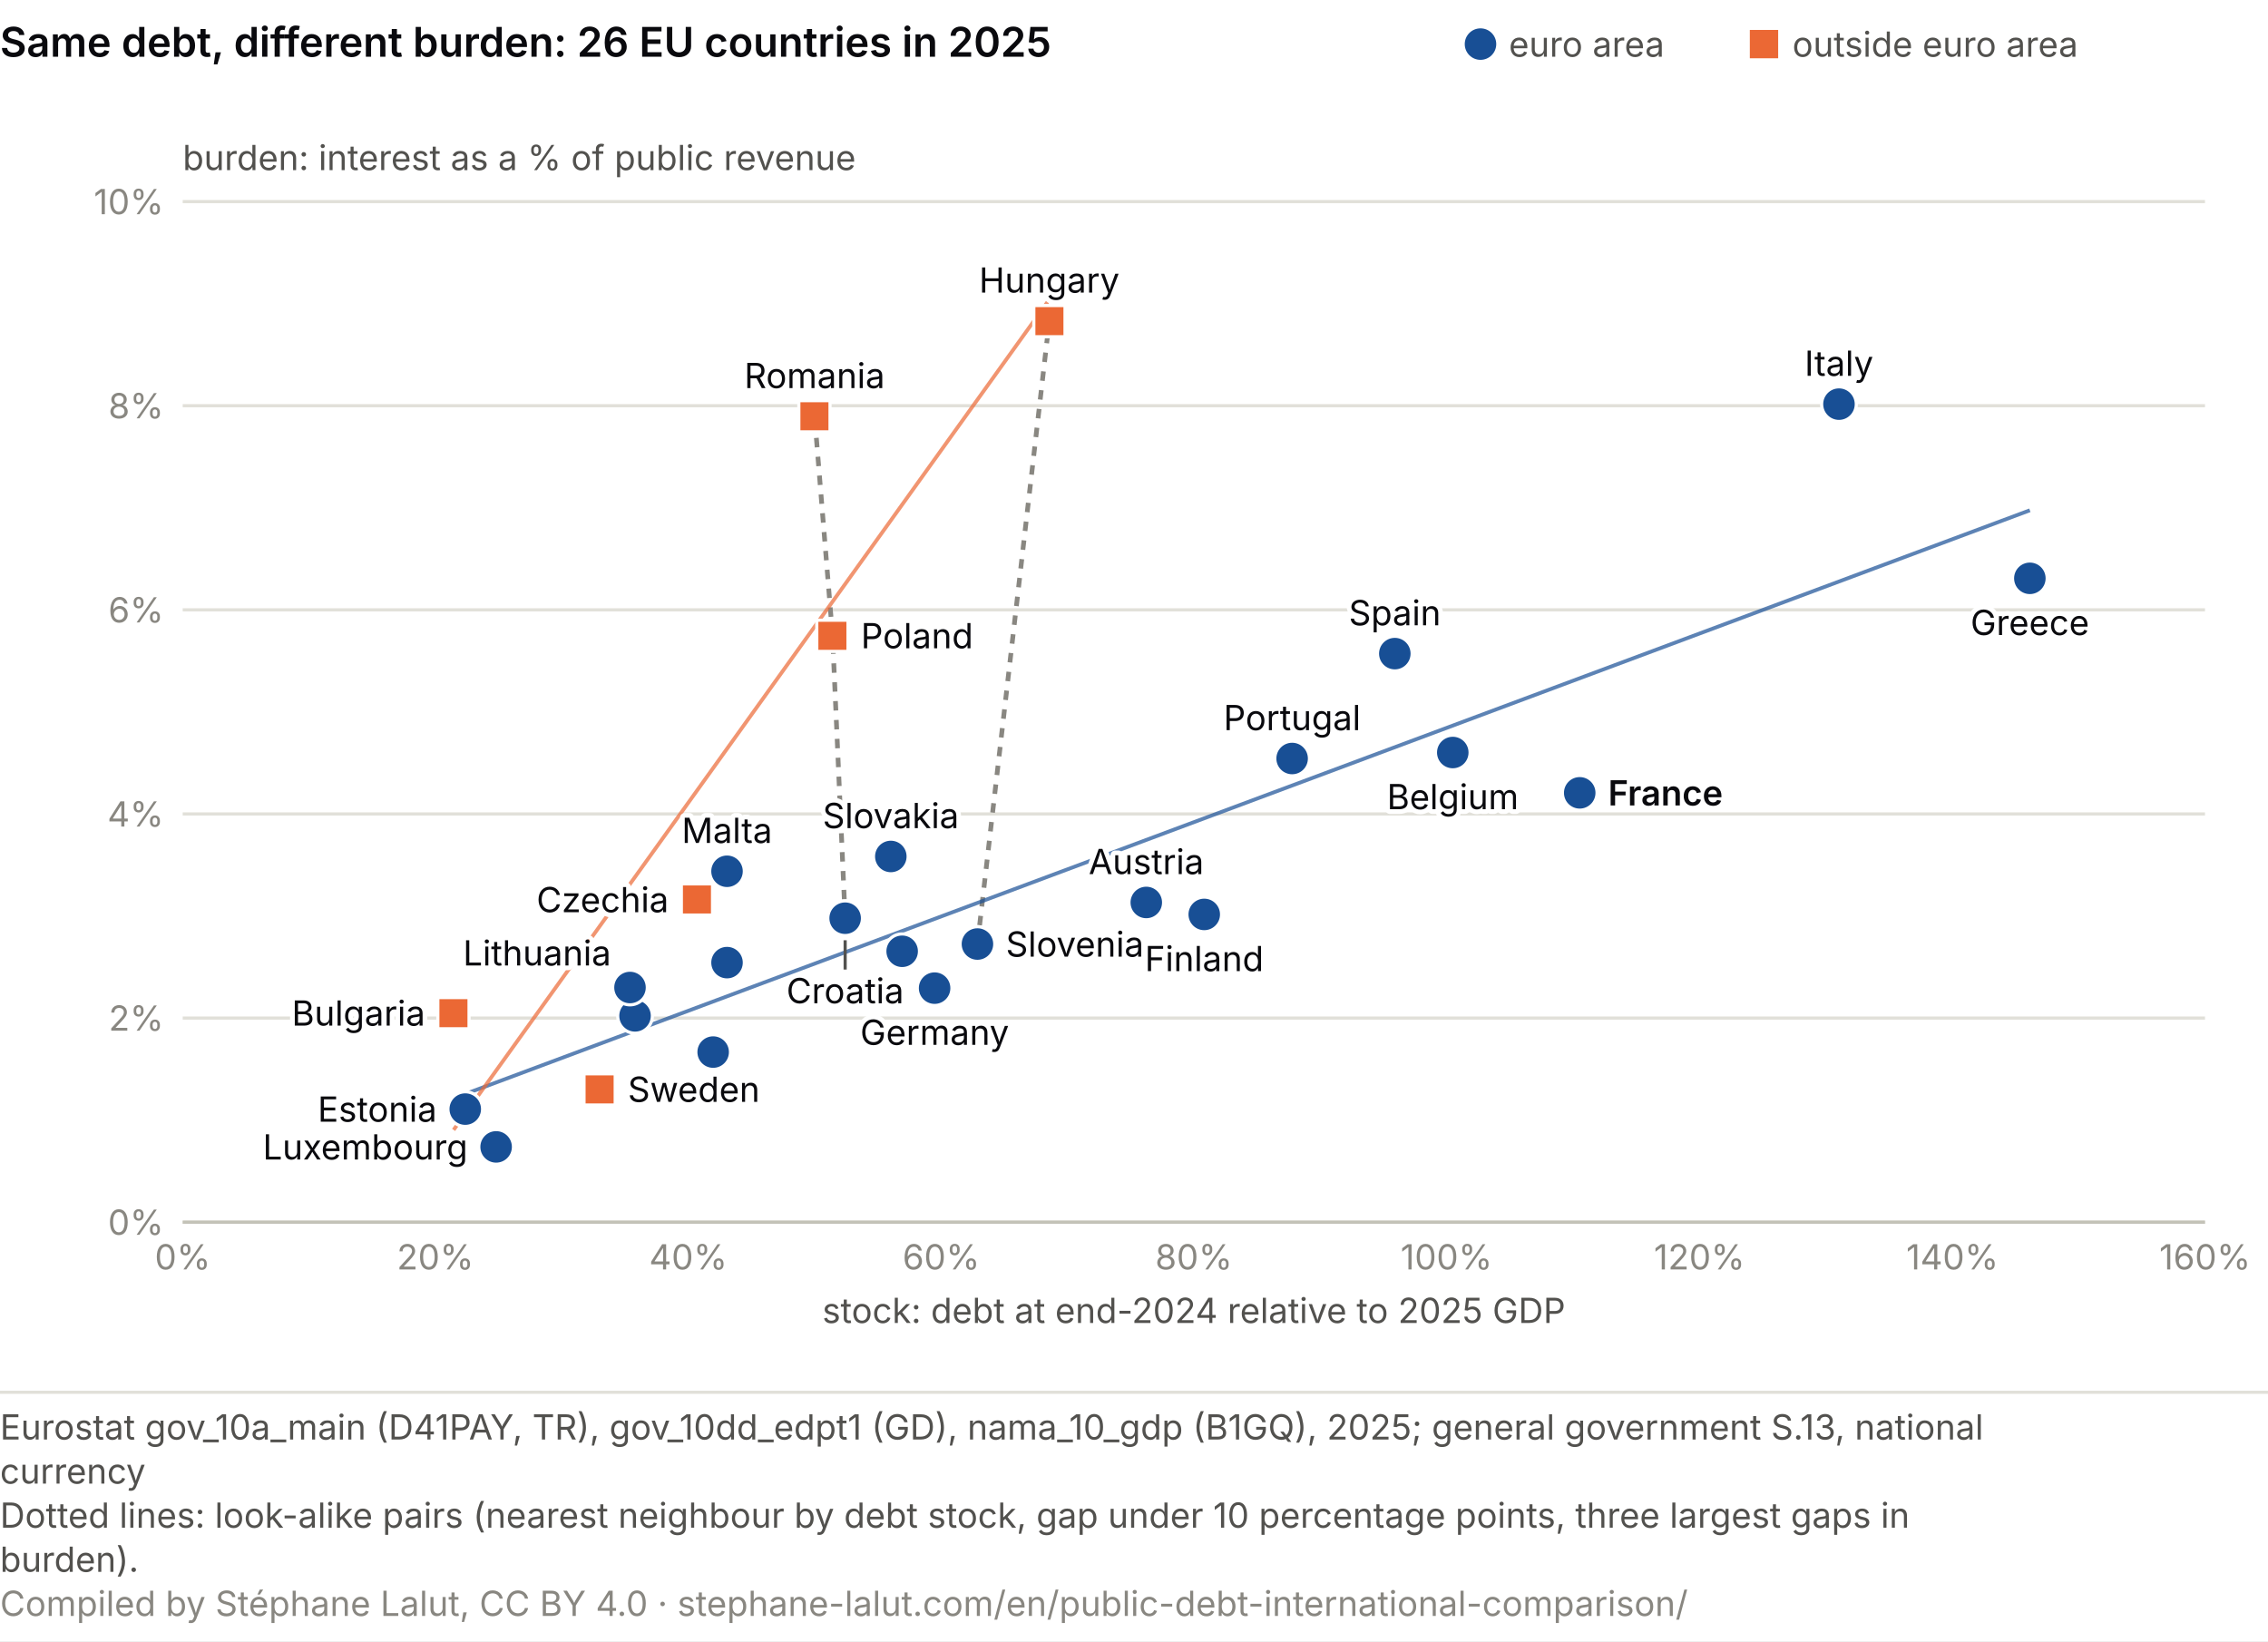
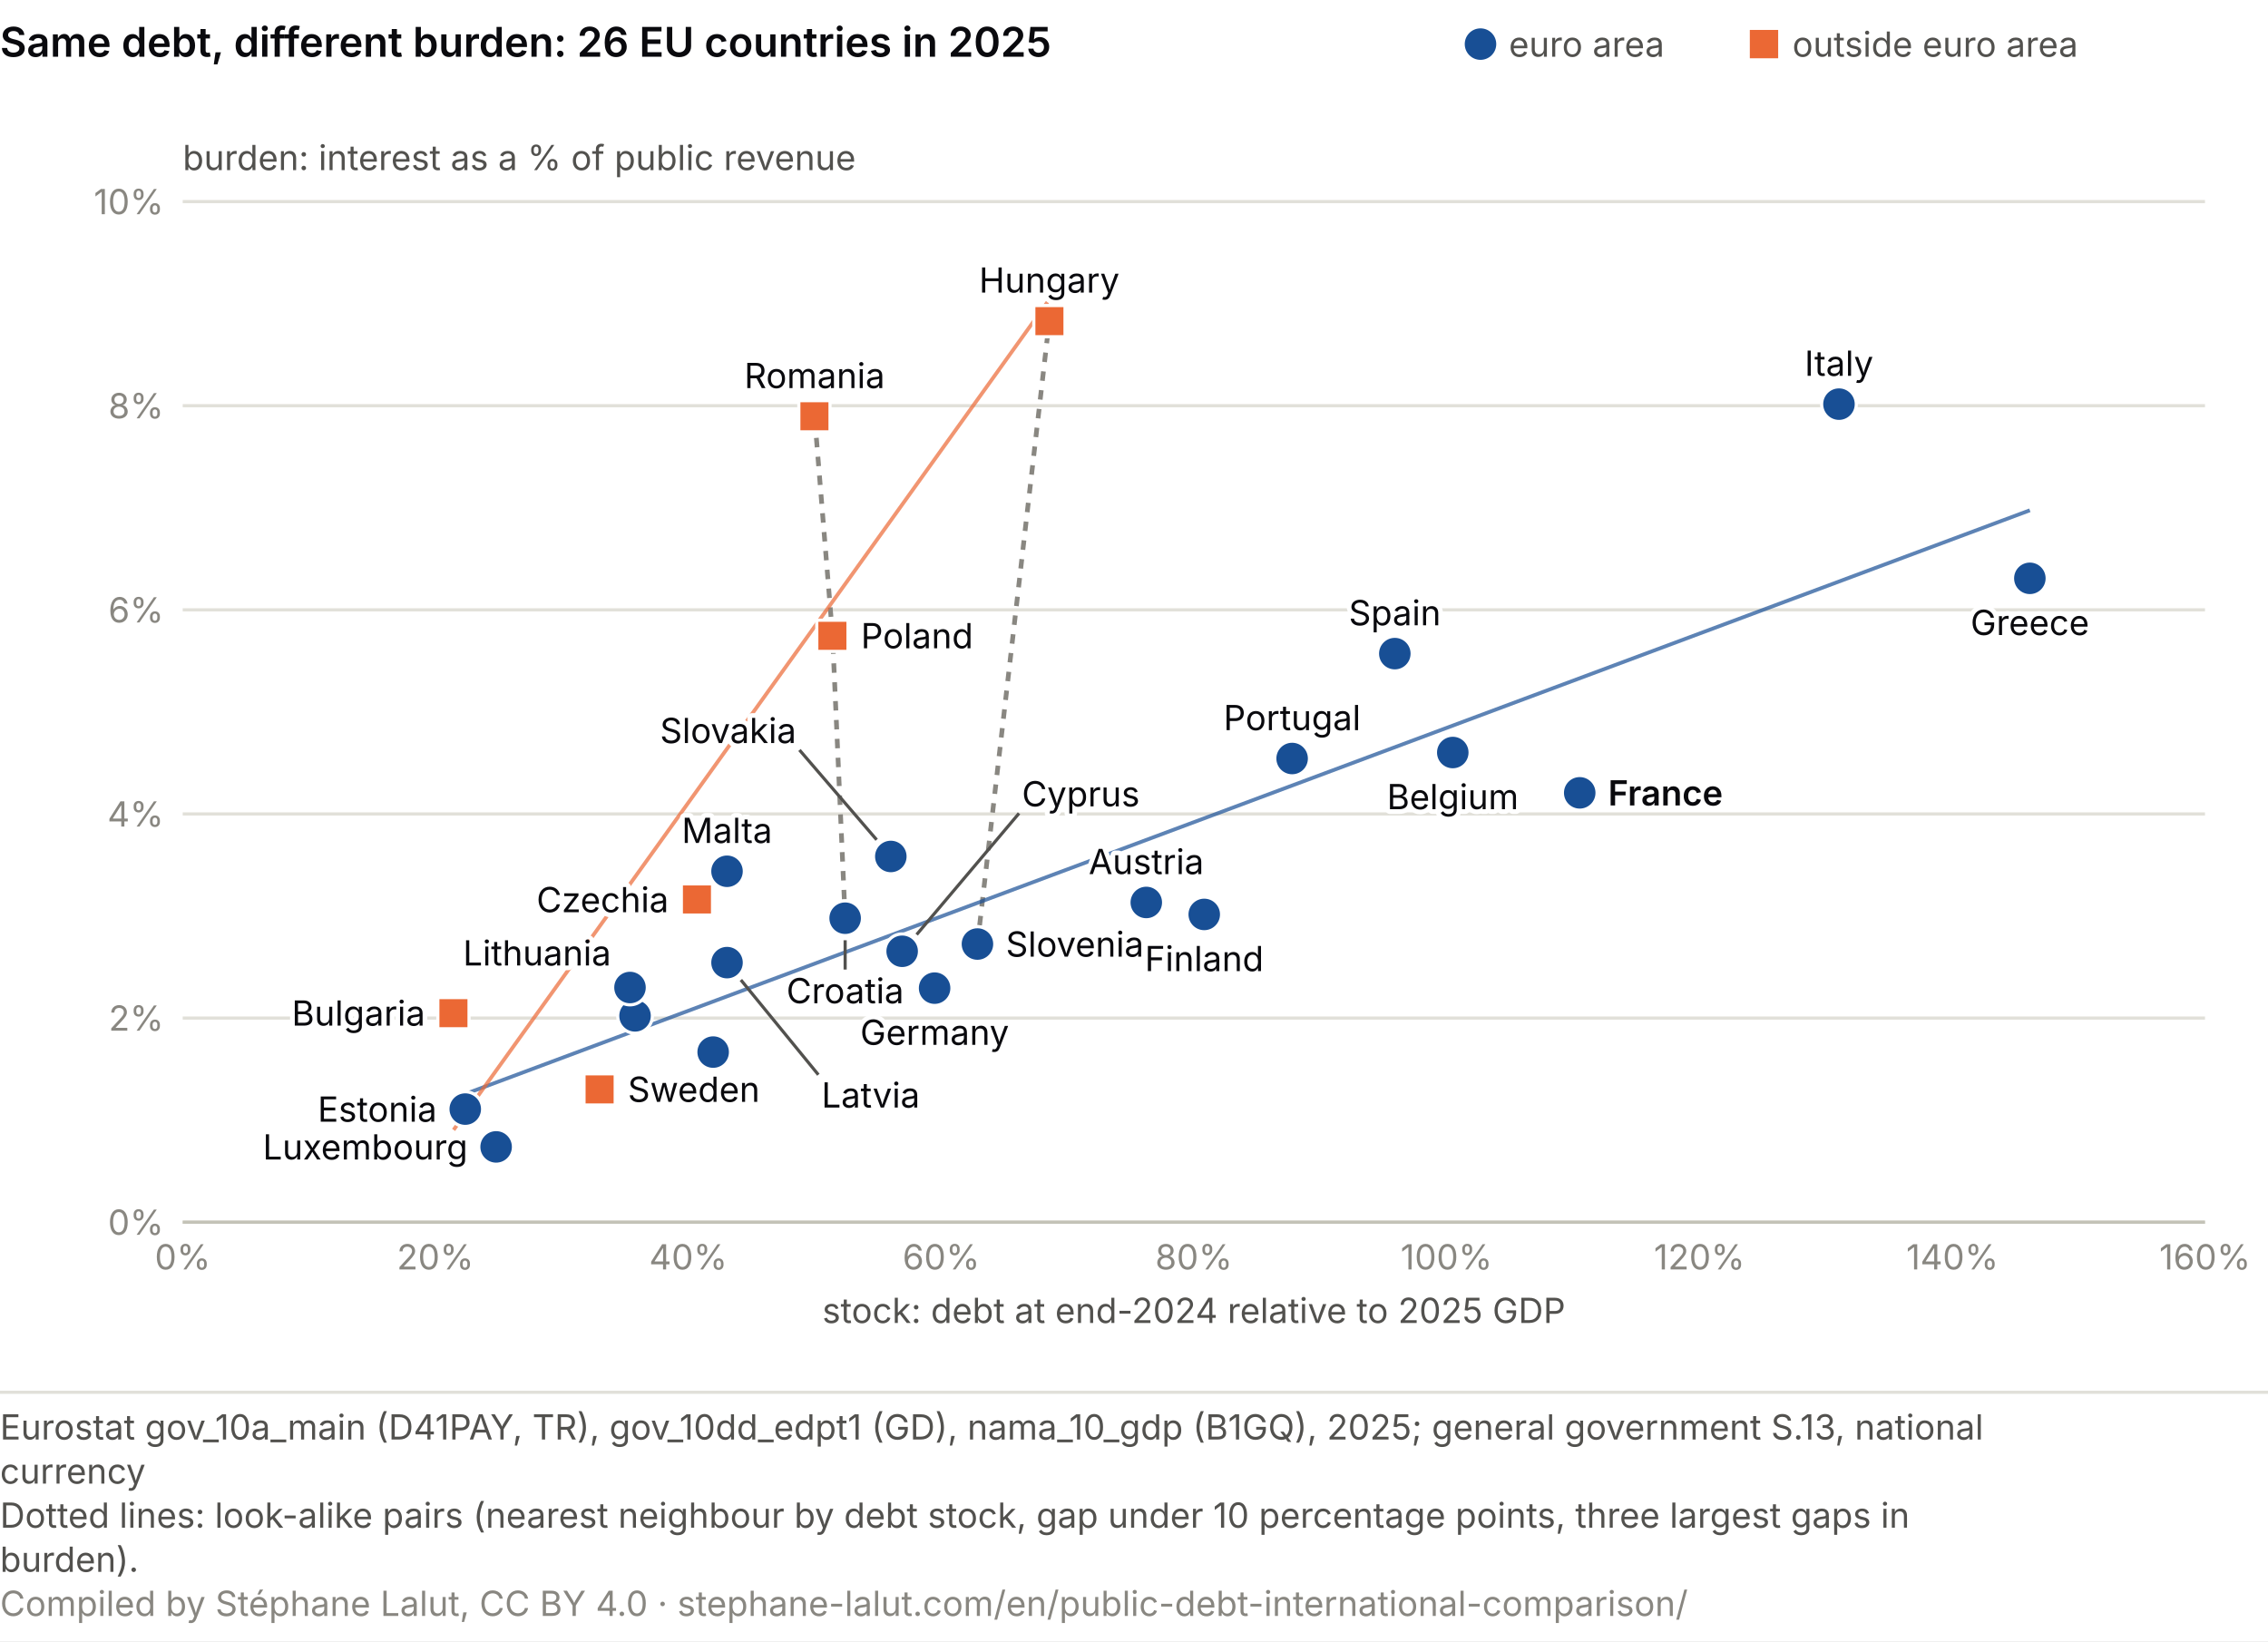
<svg xmlns="http://www.w3.org/2000/svg" viewBox="0 0 720 521" role="img" font-variant-numeric="tabular-nums" aria-labelledby="mc-t mc-d" font-family="system-ui, -apple-system, Segoe UI, sans-serif">
  <rect width="720" height="521" fill="#ffffff" />
  <text x="0" y="18" font-size="13" font-weight="600" fill="#0A0A0E">Same debt, different burden: 26 EU countries in 2025</text>
  <circle cx="470.0" cy="14.0" r="5.0" fill="#184f95" />
  <text x="479.0" y="18.0" font-size="11" fill="#52514e">euro area</text>
  <rect x="555.5" y="9.5" width="9.0" height="9.0" fill="#eb6834" />
  <text x="569.0" y="18.0" font-size="11" fill="#52514e">outside euro area</text>
  <line x1="58.0" y1="388.0" x2="700.0" y2="388.0" stroke="#e1e0d9" />
  <text x="52.0" y="392.0" font-size="11" fill="#898781" text-anchor="end">0%</text>
  <line x1="58.0" y1="323.2" x2="700.0" y2="323.2" stroke="#e1e0d9" />
  <text x="52.0" y="327.2" font-size="11" fill="#898781" text-anchor="end">2%</text>
  <line x1="58.0" y1="258.4" x2="700.0" y2="258.4" stroke="#e1e0d9" />
  <text x="52.0" y="262.4" font-size="11" fill="#898781" text-anchor="end">4%</text>
  <line x1="58.0" y1="193.6" x2="700.0" y2="193.6" stroke="#e1e0d9" />
  <text x="52.0" y="197.6" font-size="11" fill="#898781" text-anchor="end">6%</text>
  <line x1="58.0" y1="128.8" x2="700.0" y2="128.8" stroke="#e1e0d9" />
  <text x="52.0" y="132.8" font-size="11" fill="#898781" text-anchor="end">8%</text>
  <line x1="58.0" y1="64.0" x2="700.0" y2="64.0" stroke="#e1e0d9" />
  <text x="52.0" y="68.0" font-size="11" fill="#898781" text-anchor="end">10%</text>
  <text x="58.0" y="54.0" font-size="11" fill="#52514e">burden: interest as a % of public revenue</text>
  <line x1="58.0" y1="388.0" x2="700.0" y2="388.0" stroke="#c3c2b7" />
  <text x="58.0" y="403.0" font-size="11" fill="#898781" text-anchor="middle">0%</text>
  <text x="138.2" y="403.0" font-size="11" fill="#898781" text-anchor="middle">20%</text>
  <text x="218.5" y="403.0" font-size="11" fill="#898781" text-anchor="middle">40%</text>
  <text x="298.8" y="403.0" font-size="11" fill="#898781" text-anchor="middle">60%</text>
  <text x="379.0" y="403.0" font-size="11" fill="#898781" text-anchor="middle">80%</text>
  <text x="459.2" y="403.0" font-size="11" fill="#898781" text-anchor="middle">100%</text>
  <text x="539.5" y="403.0" font-size="11" fill="#898781" text-anchor="middle">120%</text>
  <text x="619.8" y="403.0" font-size="11" fill="#898781" text-anchor="middle">140%</text>
  <text x="700.0" y="403.0" font-size="11" fill="#898781" text-anchor="middle">160%</text>
  <text x="379.0" y="420.0" font-size="11" fill="#52514e" text-anchor="middle">stock: debt at end-2024 relative to 2025 GDP</text>
  <line x1="310.3" y1="299.7" x2="333.1" y2="101.9" stroke="#898781" stroke-width="1.5" stroke-dasharray="3 3" />
  <line x1="268.3" y1="291.5" x2="264.3" y2="201.8" stroke="#898781" stroke-width="1.5" stroke-dasharray="3 3" />
  <line x1="264.3" y1="201.8" x2="258.6" y2="132.2" stroke="#898781" stroke-width="1.5" stroke-dasharray="3 3" />
  <line x1="147.7" y1="347.3" x2="644.4" y2="162.0" stroke="#184f95" stroke-width="1.2" opacity="0.7" />
  <line x1="144.0" y1="358.7" x2="333.1" y2="95.1" stroke="#eb6834" stroke-width="1.2" opacity="0.7" />
  <circle cx="461.2" cy="238.9" r="5.5" fill="#184f95" stroke="#fff" stroke-width="1" />
  <rect x="139.0" y="316.7" width="9.9" height="9.9" fill="#eb6834" stroke="#fff" stroke-width="1" />
  <rect x="216.3" y="280.6" width="9.9" height="9.9" fill="#eb6834" stroke="#fff" stroke-width="1" />
  <circle cx="296.7" cy="313.7" r="5.5" fill="#184f95" stroke="#fff" stroke-width="1" />
  <circle cx="147.7" cy="352.1" r="5.5" fill="#184f95" stroke="#fff" stroke-width="1" />
  <circle cx="201.6" cy="322.5" r="5.5" fill="#184f95" stroke="#fff" stroke-width="1" />
  <circle cx="644.4" cy="183.6" r="5.5" fill="#184f95" stroke="#fff" stroke-width="1" />
  <circle cx="442.8" cy="207.5" r="5.5" fill="#184f95" stroke="#fff" stroke-width="1" />
  <circle cx="501.5" cy="251.7" r="5.5" fill="#184f95" stroke="#fff" stroke-width="1" />
  <circle cx="268.3" cy="291.5" r="5.5" fill="#184f95" stroke="#fff" stroke-width="1" />
  <circle cx="583.8" cy="128.3" r="5.5" fill="#184f95" stroke="#fff" stroke-width="1" />
  <circle cx="286.4" cy="302.0" r="5.5" fill="#184f95" stroke="#fff" stroke-width="1" />
  <circle cx="230.8" cy="305.6" r="5.5" fill="#184f95" stroke="#fff" stroke-width="1" />
  <circle cx="200.0" cy="313.5" r="5.5" fill="#184f95" stroke="#fff" stroke-width="1" />
  <circle cx="157.5" cy="364.1" r="5.5" fill="#184f95" stroke="#fff" stroke-width="1" />
  <rect x="328.2" y="97.0" width="9.9" height="9.9" fill="#eb6834" stroke="#fff" stroke-width="1" />
  <circle cx="230.8" cy="276.6" r="5.5" fill="#184f95" stroke="#fff" stroke-width="1" />
  <circle cx="226.4" cy="334.0" r="5.5" fill="#184f95" stroke="#fff" stroke-width="1" />
  <circle cx="363.9" cy="286.5" r="5.5" fill="#184f95" stroke="#fff" stroke-width="1" />
  <rect x="259.3" y="196.9" width="9.9" height="9.9" fill="#eb6834" stroke="#fff" stroke-width="1" />
  <circle cx="410.2" cy="240.8" r="5.5" fill="#184f95" stroke="#fff" stroke-width="1" />
  <rect x="253.6" y="127.2" width="9.9" height="9.9" fill="#eb6834" stroke="#fff" stroke-width="1" />
  <circle cx="310.3" cy="299.7" r="5.5" fill="#184f95" stroke="#fff" stroke-width="1" />
  <circle cx="282.8" cy="271.9" r="5.5" fill="#184f95" stroke="#fff" stroke-width="1" />
  <circle cx="382.3" cy="290.3" r="5.5" fill="#184f95" stroke="#fff" stroke-width="1" />
  <rect x="185.4" y="340.9" width="9.9" height="9.9" fill="#eb6834" stroke="#fff" stroke-width="1" />
  <text x="461.2" y="256.9" font-size="11" fill="#fff" stroke="#fff" stroke-width="3" stroke-linejoin="round" text-anchor="middle" aria-hidden="true">Belgium</text>
  <text x="461.2" y="256.9" font-size="11" fill="#0A0A0E" text-anchor="middle">Belgium</text>
  <text x="135.0" y="325.6" font-size="11" fill="#fff" stroke="#fff" stroke-width="3" stroke-linejoin="round" text-anchor="end" aria-hidden="true">Bulgaria</text>
  <text x="135.0" y="325.6" font-size="11" fill="#0A0A0E" text-anchor="end">Bulgaria</text>
  <text x="296.7" y="331.7" font-size="11" fill="#fff" stroke="#fff" stroke-width="3" stroke-linejoin="round" text-anchor="middle" aria-hidden="true">Germany</text>
  <text x="296.7" y="331.7" font-size="11" fill="#0A0A0E" text-anchor="middle">Germany</text>
  <text x="138.7" y="356.1" font-size="11" fill="#fff" stroke="#fff" stroke-width="3" stroke-linejoin="round" text-anchor="end" aria-hidden="true">Estonia</text>
  <text x="138.7" y="356.1" font-size="11" fill="#0A0A0E" text-anchor="end">Estonia</text>
  <text x="644.4" y="201.6" font-size="11" fill="#fff" stroke="#fff" stroke-width="3" stroke-linejoin="round" text-anchor="middle" aria-hidden="true">Greece</text>
  <text x="644.4" y="201.6" font-size="11" fill="#0A0A0E" text-anchor="middle">Greece</text>
  <text x="442.8" y="198.5" font-size="11" fill="#fff" stroke="#fff" stroke-width="3" stroke-linejoin="round" text-anchor="middle" aria-hidden="true">Spain</text>
  <text x="442.8" y="198.5" font-size="11" fill="#0A0A0E" text-anchor="middle">Spain</text>
  <text x="510.5" y="255.7" font-size="11" fill="#fff" stroke="#fff" stroke-width="3" stroke-linejoin="round" text-anchor="start" font-weight="600" aria-hidden="true">France</text>
  <text x="510.5" y="255.7" font-size="11" fill="#0A0A0E" text-anchor="start" font-weight="600">France</text>
  <line x1="268.3" y1="298.5" x2="268.3" y2="307.8" stroke="#52514e" stroke-width="1" />
  <text x="268.3" y="318.5" font-size="11" fill="#fff" stroke="#fff" stroke-width="3" stroke-linejoin="round" text-anchor="middle" aria-hidden="true">Croatia</text>
  <text x="268.3" y="318.5" font-size="11" fill="#0A0A0E" text-anchor="middle">Croatia</text>
  <text x="583.8" y="119.3" font-size="11" fill="#fff" stroke="#fff" stroke-width="3" stroke-linejoin="round" text-anchor="middle" aria-hidden="true">Italy</text>
  <text x="583.8" y="119.3" font-size="11" fill="#0A0A0E" text-anchor="middle">Italy</text>
  <text x="148.5" y="368.1" font-size="11" fill="#fff" stroke="#fff" stroke-width="3" stroke-linejoin="round" text-anchor="end" aria-hidden="true">Luxembourg</text>
  <text x="148.5" y="368.1" font-size="11" fill="#0A0A0E" text-anchor="end">Luxembourg</text>
  <text x="333.1" y="92.9" font-size="11" fill="#fff" stroke="#fff" stroke-width="3" stroke-linejoin="round" text-anchor="middle" aria-hidden="true">Hungary</text>
  <text x="333.1" y="92.9" font-size="11" fill="#0A0A0E" text-anchor="middle">Hungary</text>
  <text x="363.9" y="277.5" font-size="11" fill="#fff" stroke="#fff" stroke-width="3" stroke-linejoin="round" text-anchor="middle" aria-hidden="true">Austria</text>
  <text x="363.9" y="277.5" font-size="11" fill="#0A0A0E" text-anchor="middle">Austria</text>
  <text x="273.3" y="205.8" font-size="11" fill="#fff" stroke="#fff" stroke-width="3" stroke-linejoin="round" text-anchor="start" aria-hidden="true">Poland</text>
  <text x="273.3" y="205.8" font-size="11" fill="#0A0A0E" text-anchor="start">Poland</text>
  <text x="410.2" y="231.8" font-size="11" fill="#fff" stroke="#fff" stroke-width="3" stroke-linejoin="round" text-anchor="middle" aria-hidden="true">Portugal</text>
  <text x="410.2" y="231.8" font-size="11" fill="#0A0A0E" text-anchor="middle">Portugal</text>
  <text x="258.6" y="123.2" font-size="11" fill="#fff" stroke="#fff" stroke-width="3" stroke-linejoin="round" text-anchor="middle" aria-hidden="true">Romania</text>
  <text x="258.6" y="123.2" font-size="11" fill="#0A0A0E" text-anchor="middle">Romania</text>
  <text x="319.3" y="303.7" font-size="11" fill="#fff" stroke="#fff" stroke-width="3" stroke-linejoin="round" text-anchor="start" aria-hidden="true">Slovenia</text>
  <text x="319.3" y="303.7" font-size="11" fill="#0A0A0E" text-anchor="start">Slovenia</text>
  <text x="199.3" y="349.8" font-size="11" fill="#fff" stroke="#fff" stroke-width="3" stroke-linejoin="round" text-anchor="start" aria-hidden="true">Sweden</text>
  <text x="199.3" y="349.8" font-size="11" fill="#0A0A0E" text-anchor="start">Sweden</text>
  <text x="212.3" y="289.6" font-size="11" fill="#fff" stroke="#fff" stroke-width="3" stroke-linejoin="round" text-anchor="end" aria-hidden="true">Czechia</text>
  <text x="212.3" y="289.6" font-size="11" fill="#0A0A0E" text-anchor="end">Czechia</text>
+   <text x="382.3" y="308.3" font-size="11" fill="#fff" stroke="#fff" stroke-width="3" stroke-linejoin="round" text-anchor="middle" aria-hidden="true">Finland</text>
+   <text x="382.3" y="308.3" font-size="11" fill="#0A0A0E" text-anchor="middle">Finland</text>
+   <line x1="278.3" y1="266.6" x2="253.8" y2="238.1" stroke="#52514e" stroke-width="1" />
+   <text x="252.8" y="235.9" font-size="11" fill="#fff" stroke="#fff" stroke-width="3" stroke-linejoin="round" text-anchor="end" aria-hidden="true">Slovakia</text>
+   <text x="252.8" y="235.9" font-size="11" fill="#0A0A0E" text-anchor="end">Slovakia</text>
+   <text x="230.8" y="267.6" font-size="11" fill="#fff" stroke="#fff" stroke-width="3" stroke-linejoin="round" text-anchor="middle" aria-hidden="true">Malta</text>
+   <text x="230.8" y="267.6" font-size="11" fill="#0A0A0E" text-anchor="middle">Malta</text>
+   <line x1="235.2" y1="311.1" x2="259.8" y2="341.2" stroke="#52514e" stroke-width="1" />
+   <text x="260.8" y="351.6" font-size="11" fill="#fff" stroke="#fff" stroke-width="3" stroke-linejoin="round" text-anchor="start" aria-hidden="true">Latvia</text>
+   <text x="260.8" y="351.6" font-size="11" fill="#0A0A0E" text-anchor="start">Latvia</text>
  <text x="194.0" y="306.5" font-size="11" fill="#fff" stroke="#fff" stroke-width="3" stroke-linejoin="round" text-anchor="end" aria-hidden="true">Lithuania</text>
  <text x="194.0" y="306.5" font-size="11" fill="#0A0A0E" text-anchor="end">Lithuania</text>
-   <text x="230.8" y="267.6" font-size="11" fill="#fff" stroke="#fff" stroke-width="3" stroke-linejoin="round" text-anchor="middle" aria-hidden="true">Malta</text>
-   <text x="230.8" y="267.6" font-size="11" fill="#0A0A0E" text-anchor="middle">Malta</text>
-   <text x="282.8" y="262.9" font-size="11" fill="#fff" stroke="#fff" stroke-width="3" stroke-linejoin="round" text-anchor="middle" aria-hidden="true">Slovakia</text>
-   <text x="282.8" y="262.9" font-size="11" fill="#0A0A0E" text-anchor="middle">Slovakia</text>
-   <text x="382.3" y="308.3" font-size="11" fill="#fff" stroke="#fff" stroke-width="3" stroke-linejoin="round" text-anchor="middle" aria-hidden="true">Finland</text>
-   <text x="382.3" y="308.3" font-size="11" fill="#0A0A0E" text-anchor="middle">Finland</text>
+   <line x1="291.0" y1="296.7" x2="323.5" y2="258.2" stroke="#52514e" stroke-width="1" />
+   <text x="324.4" y="256.0" font-size="11" fill="#fff" stroke="#fff" stroke-width="3" stroke-linejoin="round" text-anchor="start" aria-hidden="true">Cyprus</text>
+   <text x="324.4" y="256.0" font-size="11" fill="#0A0A0E" text-anchor="start">Cyprus</text>
  <line x1="0" y1="442.0" x2="720" y2="442.0" stroke="#e1e0d9" />
  <text class="pied-source" x="0" y="457.0" font-size="11" fill="#52514e">Eurostat gov_10a_main (D41PAY, TR), gov_10dd_edpt1 (GD), nama_10_gdp (B1GQ), 2025; general government S.13, national</text>
  <text class="pied-source" x="0" y="471.0" font-size="11" fill="#52514e">currency</text>
  <text class="pied-note" x="0" y="485.0" font-size="11" fill="#52514e">Dotted lines: look-alike pairs (nearest neighbour by debt stock, gap under 10 percentage points, three largest gaps in</text>
  <text class="pied-note" x="0" y="499.0" font-size="11" fill="#52514e">burden).</text>
  <text class="pied-licence" x="0" y="513.0" font-size="11" fill="#898781">Compiled by Stéphane Lalut, CC BY 4.0 · stephane-lalut.com/en/public-debt-international-comparison/</text>
</svg>
